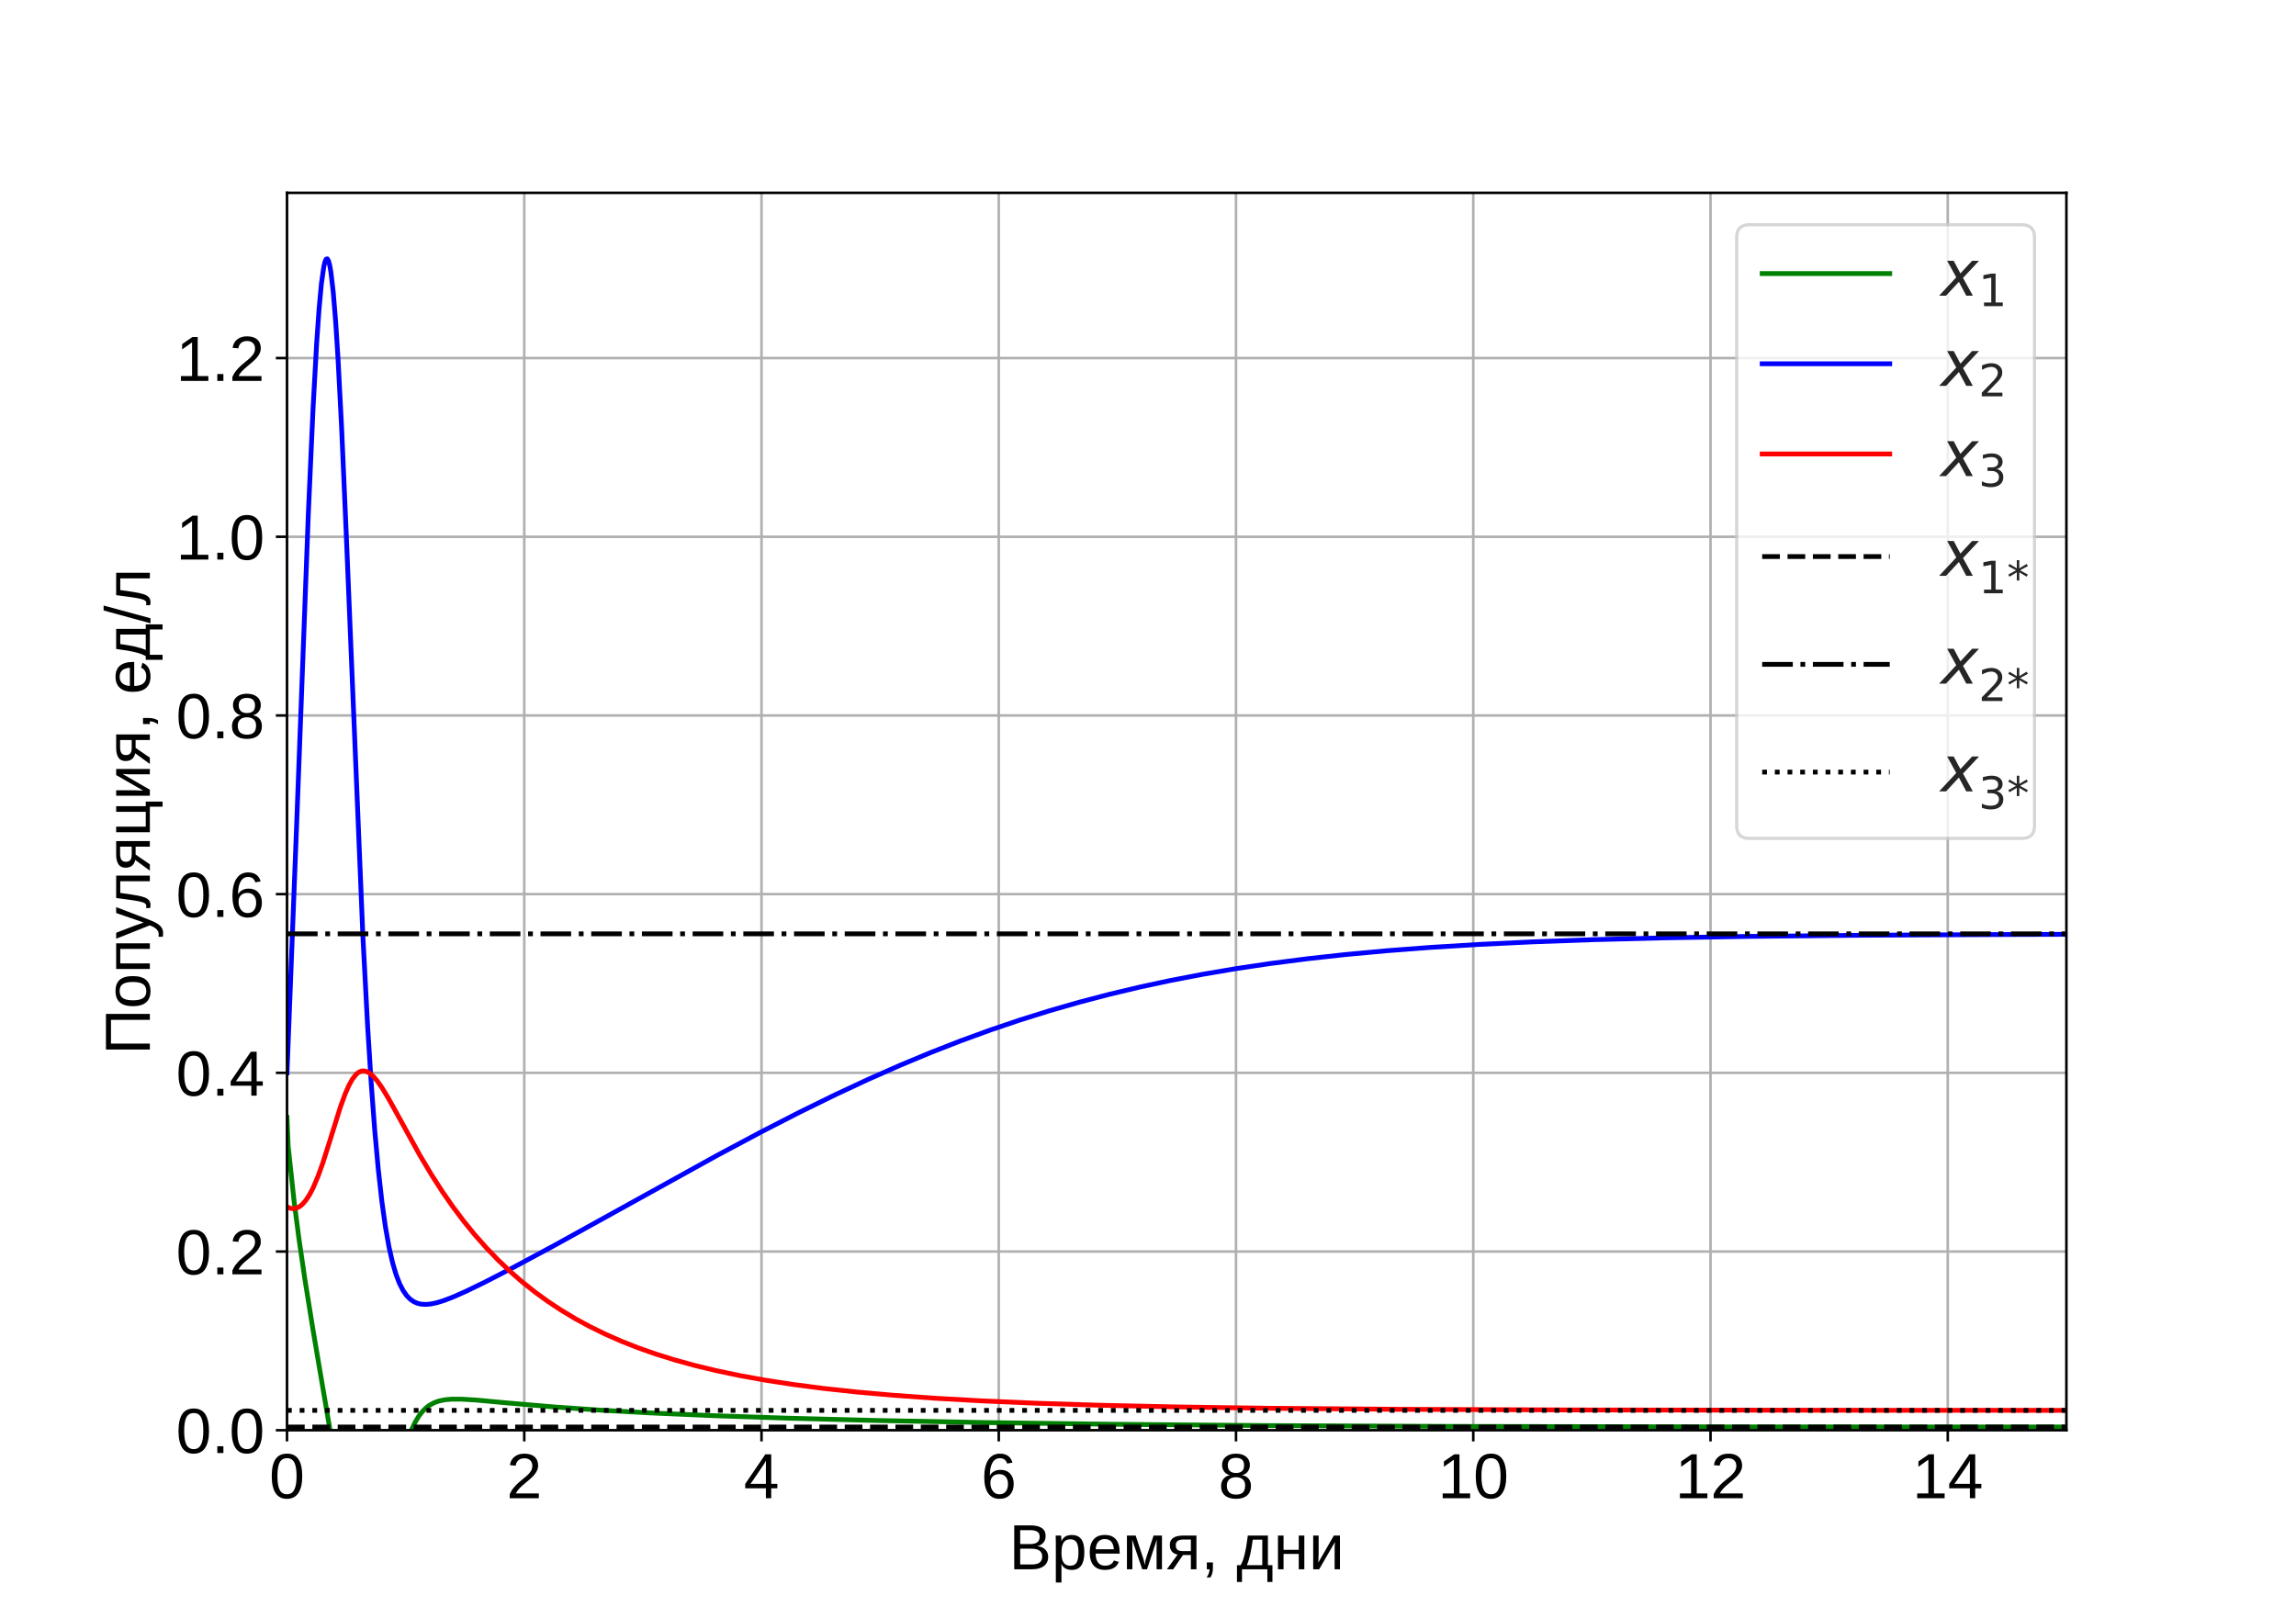
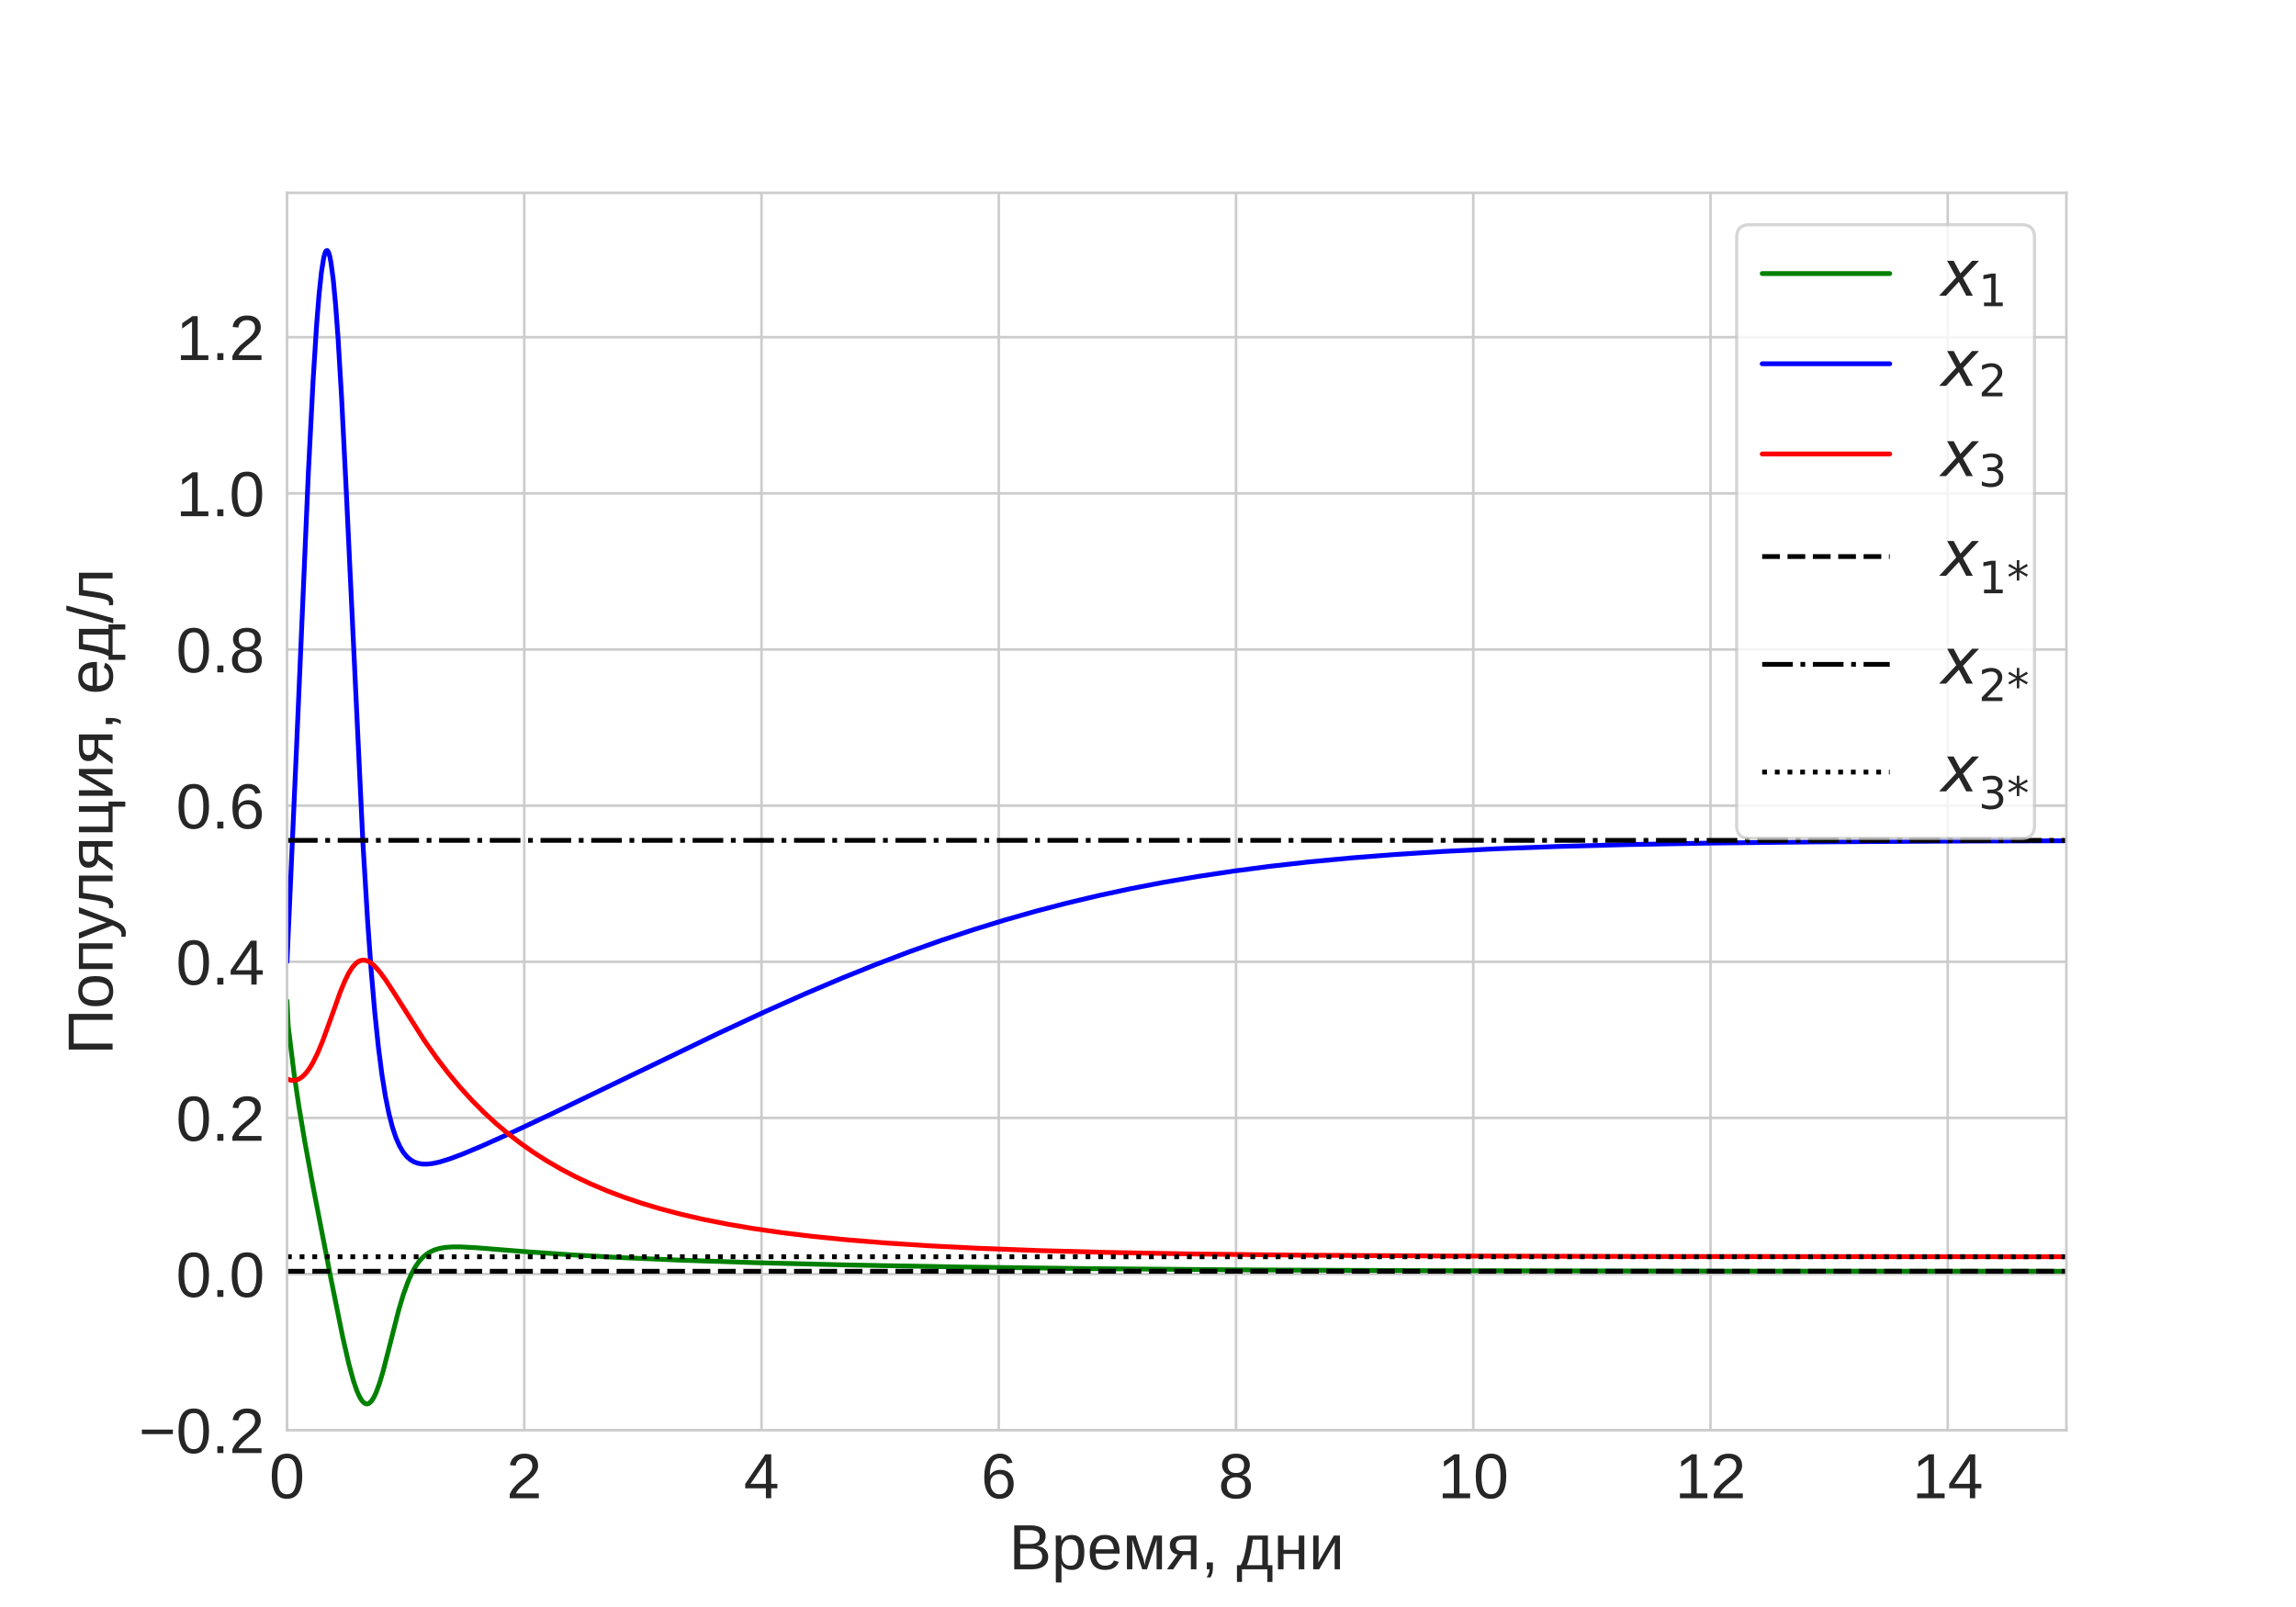
- <svg xmlns="http://www.w3.org/2000/svg" xmlns:xlink="http://www.w3.org/1999/xlink" width="720pt" height="504pt" viewBox="0 0 720 504" version="1.1">
+ <svg xmlns="http://www.w3.org/2000/svg" width="720pt" height="504pt" viewBox="0 0 720 504" version="1.1">
  <defs>
    <style type="text/css">*{stroke-linejoin: round; stroke-linecap: butt}</style>
  </defs>
  <g id="figure_1">
    <g id="patch_1">
      <path d="M 0 504  L 720 504  L 720 0  L 0 0  z " style="fill: #ffffff" />
    </g>
    <g id="axes_1">
      <g id="patch_2">
        <path d="M 90 448.56  L 648 448.56  L 648 60.48  L 90 60.48  z " style="fill: #ffffff" />
      </g>
      <g id="matplotlib.axis_1">
        <g id="xtick_1">
          <g id="line2d_1">
-             <path d="M 90 448.56  L 90 60.48  " clip-path="url(#p44a4294494)" style="fill: none; stroke: #b0b0b0; stroke-width: 0.8; stroke-linecap: square" />
-           </g>
+             <path d="M 90 448.56  L 90 60.48  " clip-path="url(#p5cc4290f93)" style="fill: none; stroke: #cccccc; stroke-width: 0.8; stroke-linecap: round" />
+           </g>
+           <g id="text_1">
+             <text style="fill: #262626; font: 20px 'Arial', 'DejaVu Sans', 'Liberation Sans', 'Bitstream Vera Sans', sans-serif; text-anchor: middle" x="90" y="469.876" transform="rotate(-0 90 469.8756)">0</text>
+           </g>
+         </g>
+         <g id="xtick_2">
          <g id="line2d_2">
-             <defs>
-               <path id="m752fb39b25" d="M 0 0  L 0 3.5  " style="stroke: #000000; stroke-width: 0.8" />
-             </defs>
-             <g>
-               <use xlink:href="#m752fb39b25" x="90" y="448.56" style="stroke: #000000; stroke-width: 0.8" />
-             </g>
-           </g>
-           <g id="text_1">
-             <text style="font: 20px 'Arial', 'DejaVu Sans', 'Liberation Sans', 'Bitstream Vera Sans', sans-serif; text-anchor: middle" x="90" y="469.876" transform="rotate(-0 90 469.8756)">0</text>
-           </g>
-         </g>
-         <g id="xtick_2">
+             <path d="M 164.4 448.56  L 164.4 60.48  " clip-path="url(#p5cc4290f93)" style="fill: none; stroke: #cccccc; stroke-width: 0.8; stroke-linecap: round" />
+           </g>
+           <g id="text_2">
+             <text style="fill: #262626; font: 20px 'Arial', 'DejaVu Sans', 'Liberation Sans', 'Bitstream Vera Sans', sans-serif; text-anchor: middle" x="164.4" y="469.876" transform="rotate(-0 164.4 469.8756)">2</text>
+           </g>
+         </g>
+         <g id="xtick_3">
          <g id="line2d_3">
-             <path d="M 164.4 448.56  L 164.4 60.48  " clip-path="url(#p44a4294494)" style="fill: none; stroke: #b0b0b0; stroke-width: 0.8; stroke-linecap: square" />
-           </g>
+             <path d="M 238.8 448.56  L 238.8 60.48  " clip-path="url(#p5cc4290f93)" style="fill: none; stroke: #cccccc; stroke-width: 0.8; stroke-linecap: round" />
+           </g>
+           <g id="text_3">
+             <text style="fill: #262626; font: 20px 'Arial', 'DejaVu Sans', 'Liberation Sans', 'Bitstream Vera Sans', sans-serif; text-anchor: middle" x="238.8" y="469.876" transform="rotate(-0 238.8 469.8756)">4</text>
+           </g>
+         </g>
+         <g id="xtick_4">
          <g id="line2d_4">
-             <g>
-               <use xlink:href="#m752fb39b25" x="164.4" y="448.56" style="stroke: #000000; stroke-width: 0.8" />
-             </g>
-           </g>
-           <g id="text_2">
-             <text style="font: 20px 'Arial', 'DejaVu Sans', 'Liberation Sans', 'Bitstream Vera Sans', sans-serif; text-anchor: middle" x="164.4" y="469.876" transform="rotate(-0 164.4 469.8756)">2</text>
-           </g>
-         </g>
-         <g id="xtick_3">
+             <path d="M 313.2 448.56  L 313.2 60.48  " clip-path="url(#p5cc4290f93)" style="fill: none; stroke: #cccccc; stroke-width: 0.8; stroke-linecap: round" />
+           </g>
+           <g id="text_4">
+             <text style="fill: #262626; font: 20px 'Arial', 'DejaVu Sans', 'Liberation Sans', 'Bitstream Vera Sans', sans-serif; text-anchor: middle" x="313.2" y="469.876" transform="rotate(-0 313.2 469.8756)">6</text>
+           </g>
+         </g>
+         <g id="xtick_5">
          <g id="line2d_5">
-             <path d="M 238.8 448.56  L 238.8 60.48  " clip-path="url(#p44a4294494)" style="fill: none; stroke: #b0b0b0; stroke-width: 0.8; stroke-linecap: square" />
-           </g>
+             <path d="M 387.6 448.56  L 387.6 60.48  " clip-path="url(#p5cc4290f93)" style="fill: none; stroke: #cccccc; stroke-width: 0.8; stroke-linecap: round" />
+           </g>
+           <g id="text_5">
+             <text style="fill: #262626; font: 20px 'Arial', 'DejaVu Sans', 'Liberation Sans', 'Bitstream Vera Sans', sans-serif; text-anchor: middle" x="387.6" y="469.876" transform="rotate(-0 387.6 469.8756)">8</text>
+           </g>
+         </g>
+         <g id="xtick_6">
          <g id="line2d_6">
-             <g>
-               <use xlink:href="#m752fb39b25" x="238.8" y="448.56" style="stroke: #000000; stroke-width: 0.8" />
-             </g>
-           </g>
-           <g id="text_3">
-             <text style="font: 20px 'Arial', 'DejaVu Sans', 'Liberation Sans', 'Bitstream Vera Sans', sans-serif; text-anchor: middle" x="238.8" y="469.876" transform="rotate(-0 238.8 469.8756)">4</text>
-           </g>
-         </g>
-         <g id="xtick_4">
+             <path d="M 462 448.56  L 462 60.48  " clip-path="url(#p5cc4290f93)" style="fill: none; stroke: #cccccc; stroke-width: 0.8; stroke-linecap: round" />
+           </g>
+           <g id="text_6">
+             <text style="fill: #262626; font: 20px 'Arial', 'DejaVu Sans', 'Liberation Sans', 'Bitstream Vera Sans', sans-serif; text-anchor: middle" x="462" y="469.876" transform="rotate(-0 462 469.8756)">10</text>
+           </g>
+         </g>
+         <g id="xtick_7">
          <g id="line2d_7">
-             <path d="M 313.2 448.56  L 313.2 60.48  " clip-path="url(#p44a4294494)" style="fill: none; stroke: #b0b0b0; stroke-width: 0.8; stroke-linecap: square" />
-           </g>
+             <path d="M 536.4 448.56  L 536.4 60.48  " clip-path="url(#p5cc4290f93)" style="fill: none; stroke: #cccccc; stroke-width: 0.8; stroke-linecap: round" />
+           </g>
+           <g id="text_7">
+             <text style="fill: #262626; font: 20px 'Arial', 'DejaVu Sans', 'Liberation Sans', 'Bitstream Vera Sans', sans-serif; text-anchor: middle" x="536.4" y="469.876" transform="rotate(-0 536.4 469.8756)">12</text>
+           </g>
+         </g>
+         <g id="xtick_8">
          <g id="line2d_8">
-             <g>
-               <use xlink:href="#m752fb39b25" x="313.2" y="448.56" style="stroke: #000000; stroke-width: 0.8" />
-             </g>
-           </g>
-           <g id="text_4">
-             <text style="font: 20px 'Arial', 'DejaVu Sans', 'Liberation Sans', 'Bitstream Vera Sans', sans-serif; text-anchor: middle" x="313.2" y="469.876" transform="rotate(-0 313.2 469.8756)">6</text>
-           </g>
-         </g>
-         <g id="xtick_5">
-           <g id="line2d_9">
-             <path d="M 387.6 448.56  L 387.6 60.48  " clip-path="url(#p44a4294494)" style="fill: none; stroke: #b0b0b0; stroke-width: 0.8; stroke-linecap: square" />
-           </g>
-           <g id="line2d_10">
-             <g>
-               <use xlink:href="#m752fb39b25" x="387.6" y="448.56" style="stroke: #000000; stroke-width: 0.8" />
-             </g>
-           </g>
-           <g id="text_5">
-             <text style="font: 20px 'Arial', 'DejaVu Sans', 'Liberation Sans', 'Bitstream Vera Sans', sans-serif; text-anchor: middle" x="387.6" y="469.876" transform="rotate(-0 387.6 469.8756)">8</text>
-           </g>
-         </g>
-         <g id="xtick_6">
-           <g id="line2d_11">
-             <path d="M 462 448.56  L 462 60.48  " clip-path="url(#p44a4294494)" style="fill: none; stroke: #b0b0b0; stroke-width: 0.8; stroke-linecap: square" />
-           </g>
-           <g id="line2d_12">
-             <g>
-               <use xlink:href="#m752fb39b25" x="462" y="448.56" style="stroke: #000000; stroke-width: 0.8" />
-             </g>
-           </g>
-           <g id="text_6">
-             <text style="font: 20px 'Arial', 'DejaVu Sans', 'Liberation Sans', 'Bitstream Vera Sans', sans-serif; text-anchor: middle" x="462" y="469.876" transform="rotate(-0 462 469.8756)">10</text>
-           </g>
-         </g>
-         <g id="xtick_7">
-           <g id="line2d_13">
-             <path d="M 536.4 448.56  L 536.4 60.48  " clip-path="url(#p44a4294494)" style="fill: none; stroke: #b0b0b0; stroke-width: 0.8; stroke-linecap: square" />
-           </g>
-           <g id="line2d_14">
-             <g>
-               <use xlink:href="#m752fb39b25" x="536.4" y="448.56" style="stroke: #000000; stroke-width: 0.8" />
-             </g>
-           </g>
-           <g id="text_7">
-             <text style="font: 20px 'Arial', 'DejaVu Sans', 'Liberation Sans', 'Bitstream Vera Sans', sans-serif; text-anchor: middle" x="536.4" y="469.876" transform="rotate(-0 536.4 469.8756)">12</text>
-           </g>
-         </g>
-         <g id="xtick_8">
-           <g id="line2d_15">
-             <path d="M 610.8 448.56  L 610.8 60.48  " clip-path="url(#p44a4294494)" style="fill: none; stroke: #b0b0b0; stroke-width: 0.8; stroke-linecap: square" />
-           </g>
-           <g id="line2d_16">
-             <g>
-               <use xlink:href="#m752fb39b25" x="610.8" y="448.56" style="stroke: #000000; stroke-width: 0.8" />
-             </g>
+             <path d="M 610.8 448.56  L 610.8 60.48  " clip-path="url(#p5cc4290f93)" style="fill: none; stroke: #cccccc; stroke-width: 0.8; stroke-linecap: round" />
          </g>
          <g id="text_8">
-             <text style="font: 20px 'Arial', 'DejaVu Sans', 'Liberation Sans', 'Bitstream Vera Sans', sans-serif; text-anchor: middle" x="610.8" y="469.876" transform="rotate(-0 610.8 469.8756)">14</text>
+             <text style="fill: #262626; font: 20px 'Arial', 'DejaVu Sans', 'Liberation Sans', 'Bitstream Vera Sans', sans-serif; text-anchor: middle" x="610.8" y="469.876" transform="rotate(-0 610.8 469.8756)">14</text>
          </g>
        </g>
        <g id="text_9">
-           <text style="font: 20px 'Arial', 'DejaVu Sans', 'Liberation Sans', 'Bitstream Vera Sans', sans-serif; text-anchor: middle" x="369" y="492.166" transform="rotate(-0 369 492.1662)">Время, дни</text>
+           <text style="fill: #262626; font: 20px 'Arial', 'DejaVu Sans', 'Liberation Sans', 'Bitstream Vera Sans', sans-serif; text-anchor: middle" x="369" y="492.166" transform="rotate(-0 369 492.1662)">Время, дни</text>
        </g>
      </g>
      <g id="matplotlib.axis_2">
        <g id="ytick_1">
-           <g id="line2d_17">
-             <path d="M 90 448.56  L 648 448.56  " clip-path="url(#p44a4294494)" style="fill: none; stroke: #b0b0b0; stroke-width: 0.8; stroke-linecap: square" />
-           </g>
-           <g id="line2d_18">
-             <defs>
-               <path id="m8e8f5ea3d2" d="M 0 0  L -3.5 0  " style="stroke: #000000; stroke-width: 0.8" />
-             </defs>
-             <g>
-               <use xlink:href="#m8e8f5ea3d2" x="90" y="448.56" style="stroke: #000000; stroke-width: 0.8" />
-             </g>
+           <g id="line2d_9">
+             <path d="M 90 448.56  L 648 448.56  " clip-path="url(#p5cc4290f93)" style="fill: none; stroke: #cccccc; stroke-width: 0.8; stroke-linecap: round" />
          </g>
          <g id="text_10">
-             <text style="font: 20px 'Arial', 'DejaVu Sans', 'Liberation Sans', 'Bitstream Vera Sans', sans-serif; text-anchor: end" x="83" y="455.718" transform="rotate(-0 83 455.7178)">0.0</text>
+             <text style="fill: #262626; font: 20px 'Arial', 'DejaVu Sans', 'Liberation Sans', 'Bitstream Vera Sans', sans-serif; text-anchor: end" x="83" y="455.718" transform="rotate(-0 83 455.7178)">−0.2</text>
          </g>
        </g>
        <g id="ytick_2">
-           <g id="line2d_19">
-             <path d="M 90 392.516  L 648 392.516  " clip-path="url(#p44a4294494)" style="fill: none; stroke: #b0b0b0; stroke-width: 0.8; stroke-linecap: square" />
-           </g>
-           <g id="line2d_20">
-             <g>
-               <use xlink:href="#m8e8f5ea3d2" x="90" y="392.516" style="stroke: #000000; stroke-width: 0.8" />
-             </g>
+           <g id="line2d_10">
+             <path d="M 90 399.588  L 648 399.588  " clip-path="url(#p5cc4290f93)" style="fill: none; stroke: #cccccc; stroke-width: 0.8; stroke-linecap: round" />
          </g>
          <g id="text_11">
-             <text style="font: 20px 'Arial', 'DejaVu Sans', 'Liberation Sans', 'Bitstream Vera Sans', sans-serif; text-anchor: end" x="83" y="399.674" transform="rotate(-0 83 399.6736)">0.2</text>
+             <text style="fill: #262626; font: 20px 'Arial', 'DejaVu Sans', 'Liberation Sans', 'Bitstream Vera Sans', sans-serif; text-anchor: end" x="83" y="406.746" transform="rotate(-0 83 406.7459)">0.0</text>
          </g>
        </g>
        <g id="ytick_3">
-           <g id="line2d_21">
-             <path d="M 90 336.472  L 648 336.472  " clip-path="url(#p44a4294494)" style="fill: none; stroke: #b0b0b0; stroke-width: 0.8; stroke-linecap: square" />
-           </g>
-           <g id="line2d_22">
-             <g>
-               <use xlink:href="#m8e8f5ea3d2" x="90" y="336.472" style="stroke: #000000; stroke-width: 0.8" />
-             </g>
+           <g id="line2d_11">
+             <path d="M 90 350.616  L 648 350.616  " clip-path="url(#p5cc4290f93)" style="fill: none; stroke: #cccccc; stroke-width: 0.8; stroke-linecap: round" />
          </g>
          <g id="text_12">
-             <text style="font: 20px 'Arial', 'DejaVu Sans', 'Liberation Sans', 'Bitstream Vera Sans', sans-serif; text-anchor: end" x="83" y="343.629" transform="rotate(-0 83 343.6295)">0.4</text>
+             <text style="fill: #262626; font: 20px 'Arial', 'DejaVu Sans', 'Liberation Sans', 'Bitstream Vera Sans', sans-serif; text-anchor: end" x="83" y="357.774" transform="rotate(-0 83 357.7739)">0.2</text>
          </g>
        </g>
        <g id="ytick_4">
-           <g id="line2d_23">
-             <path d="M 90 280.427  L 648 280.427  " clip-path="url(#p44a4294494)" style="fill: none; stroke: #b0b0b0; stroke-width: 0.8; stroke-linecap: square" />
-           </g>
-           <g id="line2d_24">
-             <g>
-               <use xlink:href="#m8e8f5ea3d2" x="90" y="280.427" style="stroke: #000000; stroke-width: 0.8" />
-             </g>
+           <g id="line2d_12">
+             <path d="M 90 301.644  L 648 301.644  " clip-path="url(#p5cc4290f93)" style="fill: none; stroke: #cccccc; stroke-width: 0.8; stroke-linecap: round" />
          </g>
          <g id="text_13">
-             <text style="font: 20px 'Arial', 'DejaVu Sans', 'Liberation Sans', 'Bitstream Vera Sans', sans-serif; text-anchor: end" x="83" y="287.585" transform="rotate(-0 83 287.5853)">0.6</text>
+             <text style="fill: #262626; font: 20px 'Arial', 'DejaVu Sans', 'Liberation Sans', 'Bitstream Vera Sans', sans-serif; text-anchor: end" x="83" y="308.802" transform="rotate(-0 83 308.802)">0.4</text>
          </g>
        </g>
        <g id="ytick_5">
-           <g id="line2d_25">
-             <path d="M 90 224.383  L 648 224.383  " clip-path="url(#p44a4294494)" style="fill: none; stroke: #b0b0b0; stroke-width: 0.8; stroke-linecap: square" />
-           </g>
-           <g id="line2d_26">
-             <g>
-               <use xlink:href="#m8e8f5ea3d2" x="90" y="224.383" style="stroke: #000000; stroke-width: 0.8" />
-             </g>
+           <g id="line2d_13">
+             <path d="M 90 252.672  L 648 252.672  " clip-path="url(#p5cc4290f93)" style="fill: none; stroke: #cccccc; stroke-width: 0.8; stroke-linecap: round" />
          </g>
          <g id="text_14">
-             <text style="font: 20px 'Arial', 'DejaVu Sans', 'Liberation Sans', 'Bitstream Vera Sans', sans-serif; text-anchor: end" x="83" y="231.541" transform="rotate(-0 83 231.5411)">0.8</text>
+             <text style="fill: #262626; font: 20px 'Arial', 'DejaVu Sans', 'Liberation Sans', 'Bitstream Vera Sans', sans-serif; text-anchor: end" x="83" y="259.83" transform="rotate(-0 83 259.83)">0.6</text>
          </g>
        </g>
        <g id="ytick_6">
-           <g id="line2d_27">
-             <path d="M 90 168.339  L 648 168.339  " clip-path="url(#p44a4294494)" style="fill: none; stroke: #b0b0b0; stroke-width: 0.8; stroke-linecap: square" />
-           </g>
-           <g id="line2d_28">
-             <g>
-               <use xlink:href="#m8e8f5ea3d2" x="90" y="168.339" style="stroke: #000000; stroke-width: 0.8" />
-             </g>
+           <g id="line2d_14">
+             <path d="M 90 203.7  L 648 203.7  " clip-path="url(#p5cc4290f93)" style="fill: none; stroke: #cccccc; stroke-width: 0.8; stroke-linecap: round" />
          </g>
          <g id="text_15">
-             <text style="font: 20px 'Arial', 'DejaVu Sans', 'Liberation Sans', 'Bitstream Vera Sans', sans-serif; text-anchor: end" x="83" y="175.497" transform="rotate(-0 83 175.4969)">1.0</text>
+             <text style="fill: #262626; font: 20px 'Arial', 'DejaVu Sans', 'Liberation Sans', 'Bitstream Vera Sans', sans-serif; text-anchor: end" x="83" y="210.858" transform="rotate(-0 83 210.8581)">0.8</text>
          </g>
        </g>
        <g id="ytick_7">
-           <g id="line2d_29">
-             <path d="M 90 112.295  L 648 112.295  " clip-path="url(#p44a4294494)" style="fill: none; stroke: #b0b0b0; stroke-width: 0.8; stroke-linecap: square" />
-           </g>
-           <g id="line2d_30">
-             <g>
-               <use xlink:href="#m8e8f5ea3d2" x="90" y="112.295" style="stroke: #000000; stroke-width: 0.8" />
-             </g>
+           <g id="line2d_15">
+             <path d="M 90 154.728  L 648 154.728  " clip-path="url(#p5cc4290f93)" style="fill: none; stroke: #cccccc; stroke-width: 0.8; stroke-linecap: round" />
          </g>
          <g id="text_16">
-             <text style="font: 20px 'Arial', 'DejaVu Sans', 'Liberation Sans', 'Bitstream Vera Sans', sans-serif; text-anchor: end" x="83" y="119.453" transform="rotate(-0 83 119.4527)">1.2</text>
-           </g>
-         </g>
-         <g id="text_17">
-           <text style="font: 20px 'Arial', 'DejaVu Sans', 'Liberation Sans', 'Bitstream Vera Sans', sans-serif; text-anchor: middle" x="46.991" y="254.52" transform="rotate(-90 46.99063 254.52)">Популяция, ед/л</text>
-         </g>
-       </g>
-       <g id="line2d_31">
-         <path d="M 90 350.483  L 90.372 359.535  L 92.232 376.808  L 93.72 388.309  L 95.58 401.039  L 98.184 417.263  L 103.764 450.135  L 107.484 471.238  L 109.344 480.582  L 110.832 486.842  L 111.948 490.556  L 112.692 492.476  L 113.436 493.903  L 114.18 494.809  L 114.552 495.059  L 114.924 495.171  L 115.296 495.146  L 115.668 494.983  L 116.412 494.246  L 117.156 492.98  L 117.9 491.215  L 119.016 487.733  L 120.132 483.432  L 121.992 475.142  L 124.968 461.719  L 126.456 456.003  L 127.944 451.285  L 129.06 448.416  L 130.176 446.079  L 131.292 444.212  L 132.408 442.748  L 133.524 441.616  L 134.64 440.756  L 136.128 439.937  L 137.616 439.401  L 139.476 439.01  L 141.708 438.81  L 144.684 438.81  L 149.148 439.084  L 159.564 440.041  L 173.7 441.252  L 187.836 442.234  L 204.204 443.142  L 223.548 443.987  L 246.984 444.781  L 275.256 445.51  L 309.108 446.157  L 349.284 446.695  L 396.528 447.097  L 455.304 447.363  L 540.864 447.506  L 647.628 447.544  L 647.628 447.544  " clip-path="url(#p44a4294494)" style="fill: none; stroke: #008000; stroke-width: 1.5; stroke-linecap: square" />
-       </g>
-       <g id="line2d_32">
-         <path d="M 90 336.472  L 92.976 259.906  L 96.696 160.988  L 98.184 127.759  L 99.3 107.624  L 100.044 97.03  L 100.788 88.988  L 101.532 83.692  L 101.904 82.119  L 102.276 81.28  L 102.648 81.18  L 103.02 81.822  L 103.392 83.203  L 103.764 85.318  L 104.508 91.691  L 105.252 100.789  L 105.996 112.385  L 107.112 133.8  L 108.6 167.919  L 113.808 293.869  L 115.296 322.06  L 116.412 339.788  L 117.528 354.671  L 118.644 366.937  L 119.76 376.885  L 120.876 384.841  L 121.992 391.124  L 123.108 396.025  L 124.224 399.801  L 125.34 402.671  L 126.456 404.817  L 127.572 406.388  L 128.688 407.506  L 129.804 408.268  L 130.92 408.751  L 132.036 409.015  L 133.524 409.107  L 135.012 408.978  L 136.872 408.597  L 139.104 407.919  L 142.08 406.782  L 146.172 404.969  L 152.124 402.075  L 161.052 397.468  L 173.7 390.671  L 191.928 380.597  L 224.664 362.485  L 238.8 354.947  L 250.704 348.841  L 261.864 343.367  L 272.28 338.507  L 282.324 334.072  L 291.996 330.05  L 301.296 326.421  L 310.596 323.032  L 319.896 319.884  L 329.196 316.976  L 338.496 314.306  L 347.796 311.865  L 357.468 309.561  L 367.14 307.486  L 377.184 305.559  L 387.6 303.789  L 398.388 302.181  L 409.92 300.694  L 421.824 299.383  L 434.844 298.178  L 448.608 297.129  L 463.86 296.194  L 480.6 295.393  L 499.572 294.709  L 521.892 294.135  L 548.676 293.677  L 582.9 293.327  L 630.144 293.083  L 647.628 293.032  L 647.628 293.032  " clip-path="url(#p44a4294494)" style="fill: none; stroke: #0000ff; stroke-width: 1.5; stroke-linecap: square" />
-       </g>
-       <g id="line2d_33">
-         <path d="M 90 378.505  L 91.116 378.968  L 91.86 379.069  L 92.604 378.997  L 93.348 378.747  L 94.092 378.314  L 94.836 377.694  L 95.952 376.407  L 97.068 374.689  L 98.184 372.545  L 99.672 369.06  L 101.16 364.944  L 103.392 357.937  L 106.74 347.206  L 108.228 343.112  L 109.344 340.554  L 110.46 338.523  L 111.576 337.062  L 112.32 336.41  L 113.064 336.01  L 113.808 335.853  L 114.552 335.922  L 115.296 336.199  L 116.04 336.664  L 117.156 337.671  L 118.272 338.984  L 119.76 341.1  L 121.62 344.147  L 124.596 349.5  L 131.664 362.327  L 135.384 368.55  L 138.732 373.745  L 142.08 378.559  L 145.428 383.011  L 148.776 387.126  L 152.496 391.332  L 156.216 395.186  L 159.936 398.719  L 163.656 401.959  L 167.748 405.216  L 171.84 408.183  L 175.932 410.886  L 180.396 413.567  L 184.86 415.994  L 189.696 418.369  L 194.904 420.662  L 200.112 422.714  L 205.692 424.675  L 211.644 426.531  L 217.968 428.27  L 224.664 429.884  L 232.104 431.443  L 239.916 432.853  L 248.472 434.175  L 258.144 435.434  L 268.56 436.562  L 280.092 437.587  L 293.112 438.52  L 307.992 439.359  L 325.104 440.095  L 345.192 440.73  L 369.372 441.262  L 399.132 441.683  L 437.82 441.995  L 493.248 442.202  L 590.34 442.307  L 647.628 442.323  L 647.628 442.323  " clip-path="url(#p44a4294494)" style="fill: none; stroke: #ff0000; stroke-width: 1.5; stroke-linecap: square" />
-       </g>
-       <g id="line2d_34">
-         <path d="M 90 447.551  L 647.628 447.551  L 647.628 447.551  " clip-path="url(#p44a4294494)" style="fill: none; stroke-dasharray: 5.55,2.4; stroke-dashoffset: 0; stroke: #000000; stroke-width: 1.5" />
-       </g>
-       <g id="line2d_35">
-         <path d="M 90 292.882  L 647.628 292.882  L 647.628 292.882  " clip-path="url(#p44a4294494)" style="fill: none; stroke-dasharray: 9.6,2.4,1.5,2.4; stroke-dashoffset: 0; stroke: #000000; stroke-width: 1.5" />
-       </g>
-       <g id="line2d_36">
-         <path d="M 90 442.333  L 647.628 442.333  L 647.628 442.333  " clip-path="url(#p44a4294494)" style="fill: none; stroke-dasharray: 1.5,2.475; stroke-dashoffset: 0; stroke: #000000; stroke-width: 1.5" />
+             <text style="fill: #262626; font: 20px 'Arial', 'DejaVu Sans', 'Liberation Sans', 'Bitstream Vera Sans', sans-serif; text-anchor: end" x="83" y="161.886" transform="rotate(-0 83 161.8861)">1.0</text>
+           </g>
+         </g>
+         <g id="ytick_8">
+           <g id="line2d_16">
+             <path d="M 90 105.756  L 648 105.756  " clip-path="url(#p5cc4290f93)" style="fill: none; stroke: #cccccc; stroke-width: 0.8; stroke-linecap: round" />
+           </g>
+           <g id="text_17">
+             <text style="fill: #262626; font: 20px 'Arial', 'DejaVu Sans', 'Liberation Sans', 'Bitstream Vera Sans', sans-serif; text-anchor: end" x="83" y="112.914" transform="rotate(-0 83 112.9142)">1.2</text>
+           </g>
+         </g>
+         <g id="text_18">
+           <text style="fill: #262626; font: 20px 'Arial', 'DejaVu Sans', 'Liberation Sans', 'Bitstream Vera Sans', sans-serif; text-anchor: middle" x="35.309" y="254.52" transform="rotate(-90 35.30938 254.52)">Популяция, ед/л</text>
+         </g>
+       </g>
+       <g id="line2d_17">
+         <path d="M 90 313.887  L 90.372 321.797  L 92.232 336.89  L 93.72 346.94  L 95.58 358.064  L 98.184 372.24  L 103.764 400.964  L 107.484 419.404  L 109.344 427.569  L 110.832 433.039  L 111.948 436.284  L 112.692 437.962  L 113.436 439.21  L 114.18 440.001  L 114.924 440.318  L 115.296 440.295  L 115.668 440.153  L 116.412 439.509  L 117.156 438.403  L 117.9 436.86  L 119.016 433.818  L 120.132 430.06  L 121.992 422.815  L 124.968 411.086  L 126.456 406.092  L 127.944 401.97  L 129.06 399.462  L 130.176 397.42  L 131.292 395.789  L 132.408 394.509  L 133.524 393.521  L 134.64 392.769  L 136.128 392.054  L 137.616 391.585  L 139.476 391.243  L 141.708 391.068  L 144.684 391.069  L 149.52 391.334  L 164.028 392.5  L 178.536 393.517  L 194.532 394.408  L 213.504 395.231  L 236.568 396  L 264.84 396.709  L 299.436 397.345  L 340.728 397.873  L 389.46 398.268  L 450.468 398.529  L 539.748 398.666  L 647.628 398.7  L 647.628 398.7  " clip-path="url(#p5cc4290f93)" style="fill: none; stroke: #008000; stroke-width: 1.5; stroke-linecap: round" />
+       </g>
+       <g id="line2d_18">
+         <path d="M 90 301.644  L 92.976 234.74  L 96.696 148.305  L 98.184 119.269  L 99.3 101.675  L 100.044 92.418  L 100.788 85.391  L 101.532 80.763  L 101.904 79.389  L 102.276 78.655  L 102.648 78.568  L 103.02 79.129  L 103.392 80.336  L 103.764 82.183  L 104.508 87.753  L 105.252 95.703  L 105.996 105.835  L 107.112 124.548  L 108.6 154.361  L 113.808 264.418  L 115.296 289.051  L 116.412 304.542  L 117.528 317.547  L 118.644 328.265  L 119.76 336.958  L 120.876 343.91  L 121.992 349.4  L 123.108 353.683  L 124.224 356.982  L 125.34 359.49  L 126.456 361.365  L 127.572 362.738  L 128.688 363.715  L 129.804 364.381  L 130.92 364.802  L 132.408 365.075  L 133.896 365.101  L 135.756 364.889  L 137.988 364.393  L 140.964 363.475  L 145.056 361.947  L 151.008 359.457  L 159.936 355.456  L 172.956 349.358  L 191.928 340.201  L 225.408 324.023  L 239.916 317.279  L 252.564 311.64  L 264.096 306.74  L 274.884 302.397  L 285.3 298.443  L 295.344 294.867  L 305.388 291.533  L 315.06 288.554  L 324.732 285.802  L 334.404 283.277  L 344.448 280.887  L 354.492 278.727  L 364.908 276.718  L 375.696 274.869  L 386.856 273.19  L 398.388 271.681  L 410.664 270.304  L 423.684 269.073  L 437.448 267.995  L 452.7 267.028  L 469.44 266.195  L 488.412 265.481  L 510.36 264.886  L 536.4 264.411  L 569.136 264.046  L 613.776 263.786  L 647.628 263.686  L 647.628 263.686  " clip-path="url(#p5cc4290f93)" style="fill: none; stroke: #0000ff; stroke-width: 1.5; stroke-linecap: round" />
+       </g>
+       <g id="line2d_19">
+         <path d="M 90 338.373  L 91.116 338.778  L 92.232 338.854  L 92.976 338.714  L 93.72 338.416  L 94.836 337.665  L 95.952 336.54  L 97.068 335.039  L 98.184 333.165  L 99.672 330.12  L 101.16 326.523  L 103.392 320.401  L 106.74 311.024  L 108.228 307.447  L 109.344 305.211  L 110.46 303.436  L 111.576 302.16  L 112.32 301.59  L 113.064 301.241  L 113.808 301.103  L 114.552 301.163  L 115.296 301.406  L 116.412 302.072  L 117.528 303.047  L 119.016 304.725  L 120.876 307.25  L 123.48 311.24  L 133.152 326.46  L 136.872 331.734  L 140.592 336.591  L 144.312 341.048  L 148.032 345.132  L 151.752 348.872  L 155.472 352.299  L 159.192 355.44  L 163.284 358.595  L 167.376 361.466  L 171.468 364.08  L 175.932 366.669  L 180.396 369.01  L 185.232 371.299  L 190.44 373.507  L 195.648 375.479  L 201.228 377.363  L 207.18 379.142  L 213.504 380.806  L 220.572 382.429  L 228.012 383.906  L 236.196 385.3  L 245.124 386.588  L 254.796 387.76  L 265.584 388.841  L 277.86 389.841  L 291.624 390.731  L 307.248 391.516  L 325.476 392.204  L 347.052 392.789  L 373.464 393.273  L 406.572 393.646  L 451.212 393.912  L 519.288 394.073  L 647.628 394.138  L 647.628 394.138  " clip-path="url(#p5cc4290f93)" style="fill: none; stroke: #ff0000; stroke-width: 1.5; stroke-linecap: round" />
+       </g>
+       <g id="line2d_20">
+         <path d="M 90 398.707  L 647.628 398.707  L 647.628 398.707  " clip-path="url(#p5cc4290f93)" style="fill: none; stroke-dasharray: 5.55,2.4; stroke-dashoffset: 0; stroke: #000000; stroke-width: 1.5" />
+       </g>
+       <g id="line2d_21">
+         <path d="M 90 263.555  L 647.628 263.555  L 647.628 263.555  " clip-path="url(#p5cc4290f93)" style="fill: none; stroke-dasharray: 9.6,2.4,1.5,2.4; stroke-dashoffset: 0; stroke: #000000; stroke-width: 1.5" />
+       </g>
+       <g id="line2d_22">
+         <path d="M 90 394.147  L 647.628 394.147  L 647.628 394.147  " clip-path="url(#p5cc4290f93)" style="fill: none; stroke-dasharray: 1.5,2.475; stroke-dashoffset: 0; stroke: #000000; stroke-width: 1.5" />
      </g>
      <g id="patch_3">
-         <path d="M 90 448.56  L 90 60.48  " style="fill: none; stroke: #000000; stroke-width: 0.8; stroke-linejoin: miter; stroke-linecap: square" />
+         <path d="M 90 448.56  L 90 60.48  " style="fill: none; stroke: #cccccc; stroke-width: 0.8; stroke-linejoin: miter; stroke-linecap: square" />
      </g>
      <g id="patch_4">
-         <path d="M 648 448.56  L 648 60.48  " style="fill: none; stroke: #000000; stroke-width: 0.8; stroke-linejoin: miter; stroke-linecap: square" />
+         <path d="M 648 448.56  L 648 60.48  " style="fill: none; stroke: #cccccc; stroke-width: 0.8; stroke-linejoin: miter; stroke-linecap: square" />
      </g>
      <g id="patch_5">
-         <path d="M 90 448.56  L 648 448.56  " style="fill: none; stroke: #000000; stroke-width: 0.8; stroke-linejoin: miter; stroke-linecap: square" />
+         <path d="M 90 448.56  L 648 448.56  " style="fill: none; stroke: #cccccc; stroke-width: 0.8; stroke-linejoin: miter; stroke-linecap: square" />
      </g>
      <g id="patch_6">
-         <path d="M 90 60.48  L 648 60.48  " style="fill: none; stroke: #000000; stroke-width: 0.8; stroke-linejoin: miter; stroke-linecap: square" />
+         <path d="M 90 60.48  L 648 60.48  " style="fill: none; stroke: #cccccc; stroke-width: 0.8; stroke-linejoin: miter; stroke-linecap: square" />
      </g>
      <g id="legend_1">
        <g id="patch_7">
          <path d="M 548.6 262.952  L 634 262.952  Q 638 262.952 638 258.952  L 638 74.48  Q 638 70.48 634 70.48  L 548.6 70.48  Q 544.6 70.48 544.6 74.48  L 544.6 258.952  Q 544.6 262.952 548.6 262.952  z " style="fill: #ffffff; opacity: 0.8; stroke: #cccccc; stroke-linejoin: miter" />
        </g>
-         <g id="line2d_37">
-           <path d="M 552.6 85.796  L 572.6 85.796  L 592.6 85.796  " style="fill: none; stroke: #008000; stroke-width: 1.5; stroke-linecap: square" />
-         </g>
-         <g id="text_18">
+         <g id="line2d_23">
+           <path d="M 552.6 85.796  L 572.6 85.796  L 592.6 85.796  " style="fill: none; stroke: #008000; stroke-width: 1.5; stroke-linecap: round" />
+         </g>
+         <g id="text_19">
          <g style="fill: #262626" transform="translate(608.6 92.79563)">
            <text>
              <tspan style="font: oblique 20px 'DejaVu Sans'" x="0" y="-0.062">x</tspan>
              <tspan style="font: 14px 'DejaVu Sans'" x="11.836" y="3.219">1</tspan>
            </text>
          </g>
        </g>
-         <g id="line2d_38">
-           <path d="M 552.6 114.086  L 572.6 114.086  L 592.6 114.086  " style="fill: none; stroke: #0000ff; stroke-width: 1.5; stroke-linecap: square" />
-         </g>
-         <g id="text_19">
+         <g id="line2d_24">
+           <path d="M 552.6 114.086  L 572.6 114.086  L 592.6 114.086  " style="fill: none; stroke: #0000ff; stroke-width: 1.5; stroke-linecap: round" />
+         </g>
+         <g id="text_20">
          <g style="fill: #262626" transform="translate(608.6 121.0863)">
            <text>
              <tspan style="font: oblique 20px 'DejaVu Sans'" x="0" y="-0.062">x</tspan>
              <tspan style="font: 14px 'DejaVu Sans'" x="11.836" y="3.219">2</tspan>
            </text>
          </g>
        </g>
-         <g id="line2d_39">
-           <path d="M 552.6 142.377  L 572.6 142.377  L 592.6 142.377  " style="fill: none; stroke: #ff0000; stroke-width: 1.5; stroke-linecap: square" />
-         </g>
-         <g id="text_20">
+         <g id="line2d_25">
+           <path d="M 552.6 142.377  L 572.6 142.377  L 592.6 142.377  " style="fill: none; stroke: #ff0000; stroke-width: 1.5; stroke-linecap: round" />
+         </g>
+         <g id="text_21">
          <g style="fill: #262626" transform="translate(608.6 149.3769)">
            <text>
              <tspan style="font: oblique 20px 'DejaVu Sans'" x="0" y="-0.062">x</tspan>
              <tspan style="font: 14px 'DejaVu Sans'" x="11.836" y="3.219">3</tspan>
            </text>
          </g>
        </g>
-         <g id="line2d_40">
+         <g id="line2d_26">
          <path d="M 552.6 174.552  L 572.6 174.552  L 592.6 174.552  " style="fill: none; stroke-dasharray: 5.55,2.4; stroke-dashoffset: 0; stroke: #000000; stroke-width: 1.5" />
        </g>
-         <g id="text_21">
+         <g id="text_22">
          <g style="fill: #262626" transform="translate(608.6 181.5519)">
            <text>
              <tspan style="font: oblique 20px 'DejaVu Sans'" x="0" y="-0.953">x</tspan>
              <tspan style="font: 14px 'DejaVu Sans'" x="11.836 12.729" y="4.516 -8.609">1*</tspan>
            </text>
          </g>
        </g>
-         <g id="line2d_41">
+         <g id="line2d_27">
          <path d="M 552.6 208.352  L 572.6 208.352  L 592.6 208.352  " style="fill: none; stroke-dasharray: 9.6,2.4,1.5,2.4; stroke-dashoffset: 0; stroke: #000000; stroke-width: 1.5" />
        </g>
-         <g id="text_22">
+         <g id="text_23">
          <g style="fill: #262626" transform="translate(608.6 215.3519)">
            <text>
              <tspan style="font: oblique 20px 'DejaVu Sans'" x="0" y="-0.953">x</tspan>
              <tspan style="font: 14px 'DejaVu Sans'" x="11.836 12.729" y="4.516 -8.609">2*</tspan>
            </text>
          </g>
        </g>
-         <g id="line2d_42">
+         <g id="line2d_28">
          <path d="M 552.6 242.152  L 572.6 242.152  L 592.6 242.152  " style="fill: none; stroke-dasharray: 1.5,2.475; stroke-dashoffset: 0; stroke: #000000; stroke-width: 1.5" />
        </g>
-         <g id="text_23">
+         <g id="text_24">
          <g style="fill: #262626" transform="translate(608.6 249.1519)">
            <text>
              <tspan style="font: oblique 20px 'DejaVu Sans'" x="0" y="-0.953">x</tspan>
              <tspan style="font: 14px 'DejaVu Sans'" x="11.836 12.729" y="4.516 -8.609">3*</tspan>
            </text>
          </g>
        </g>
      </g>
    </g>
  </g>
  <defs>
-     <clipPath id="p44a4294494">
+     <clipPath id="p5cc4290f93">
      <rect x="90" y="60.48" width="558" height="388.08" />
    </clipPath>
  </defs>
</svg>
